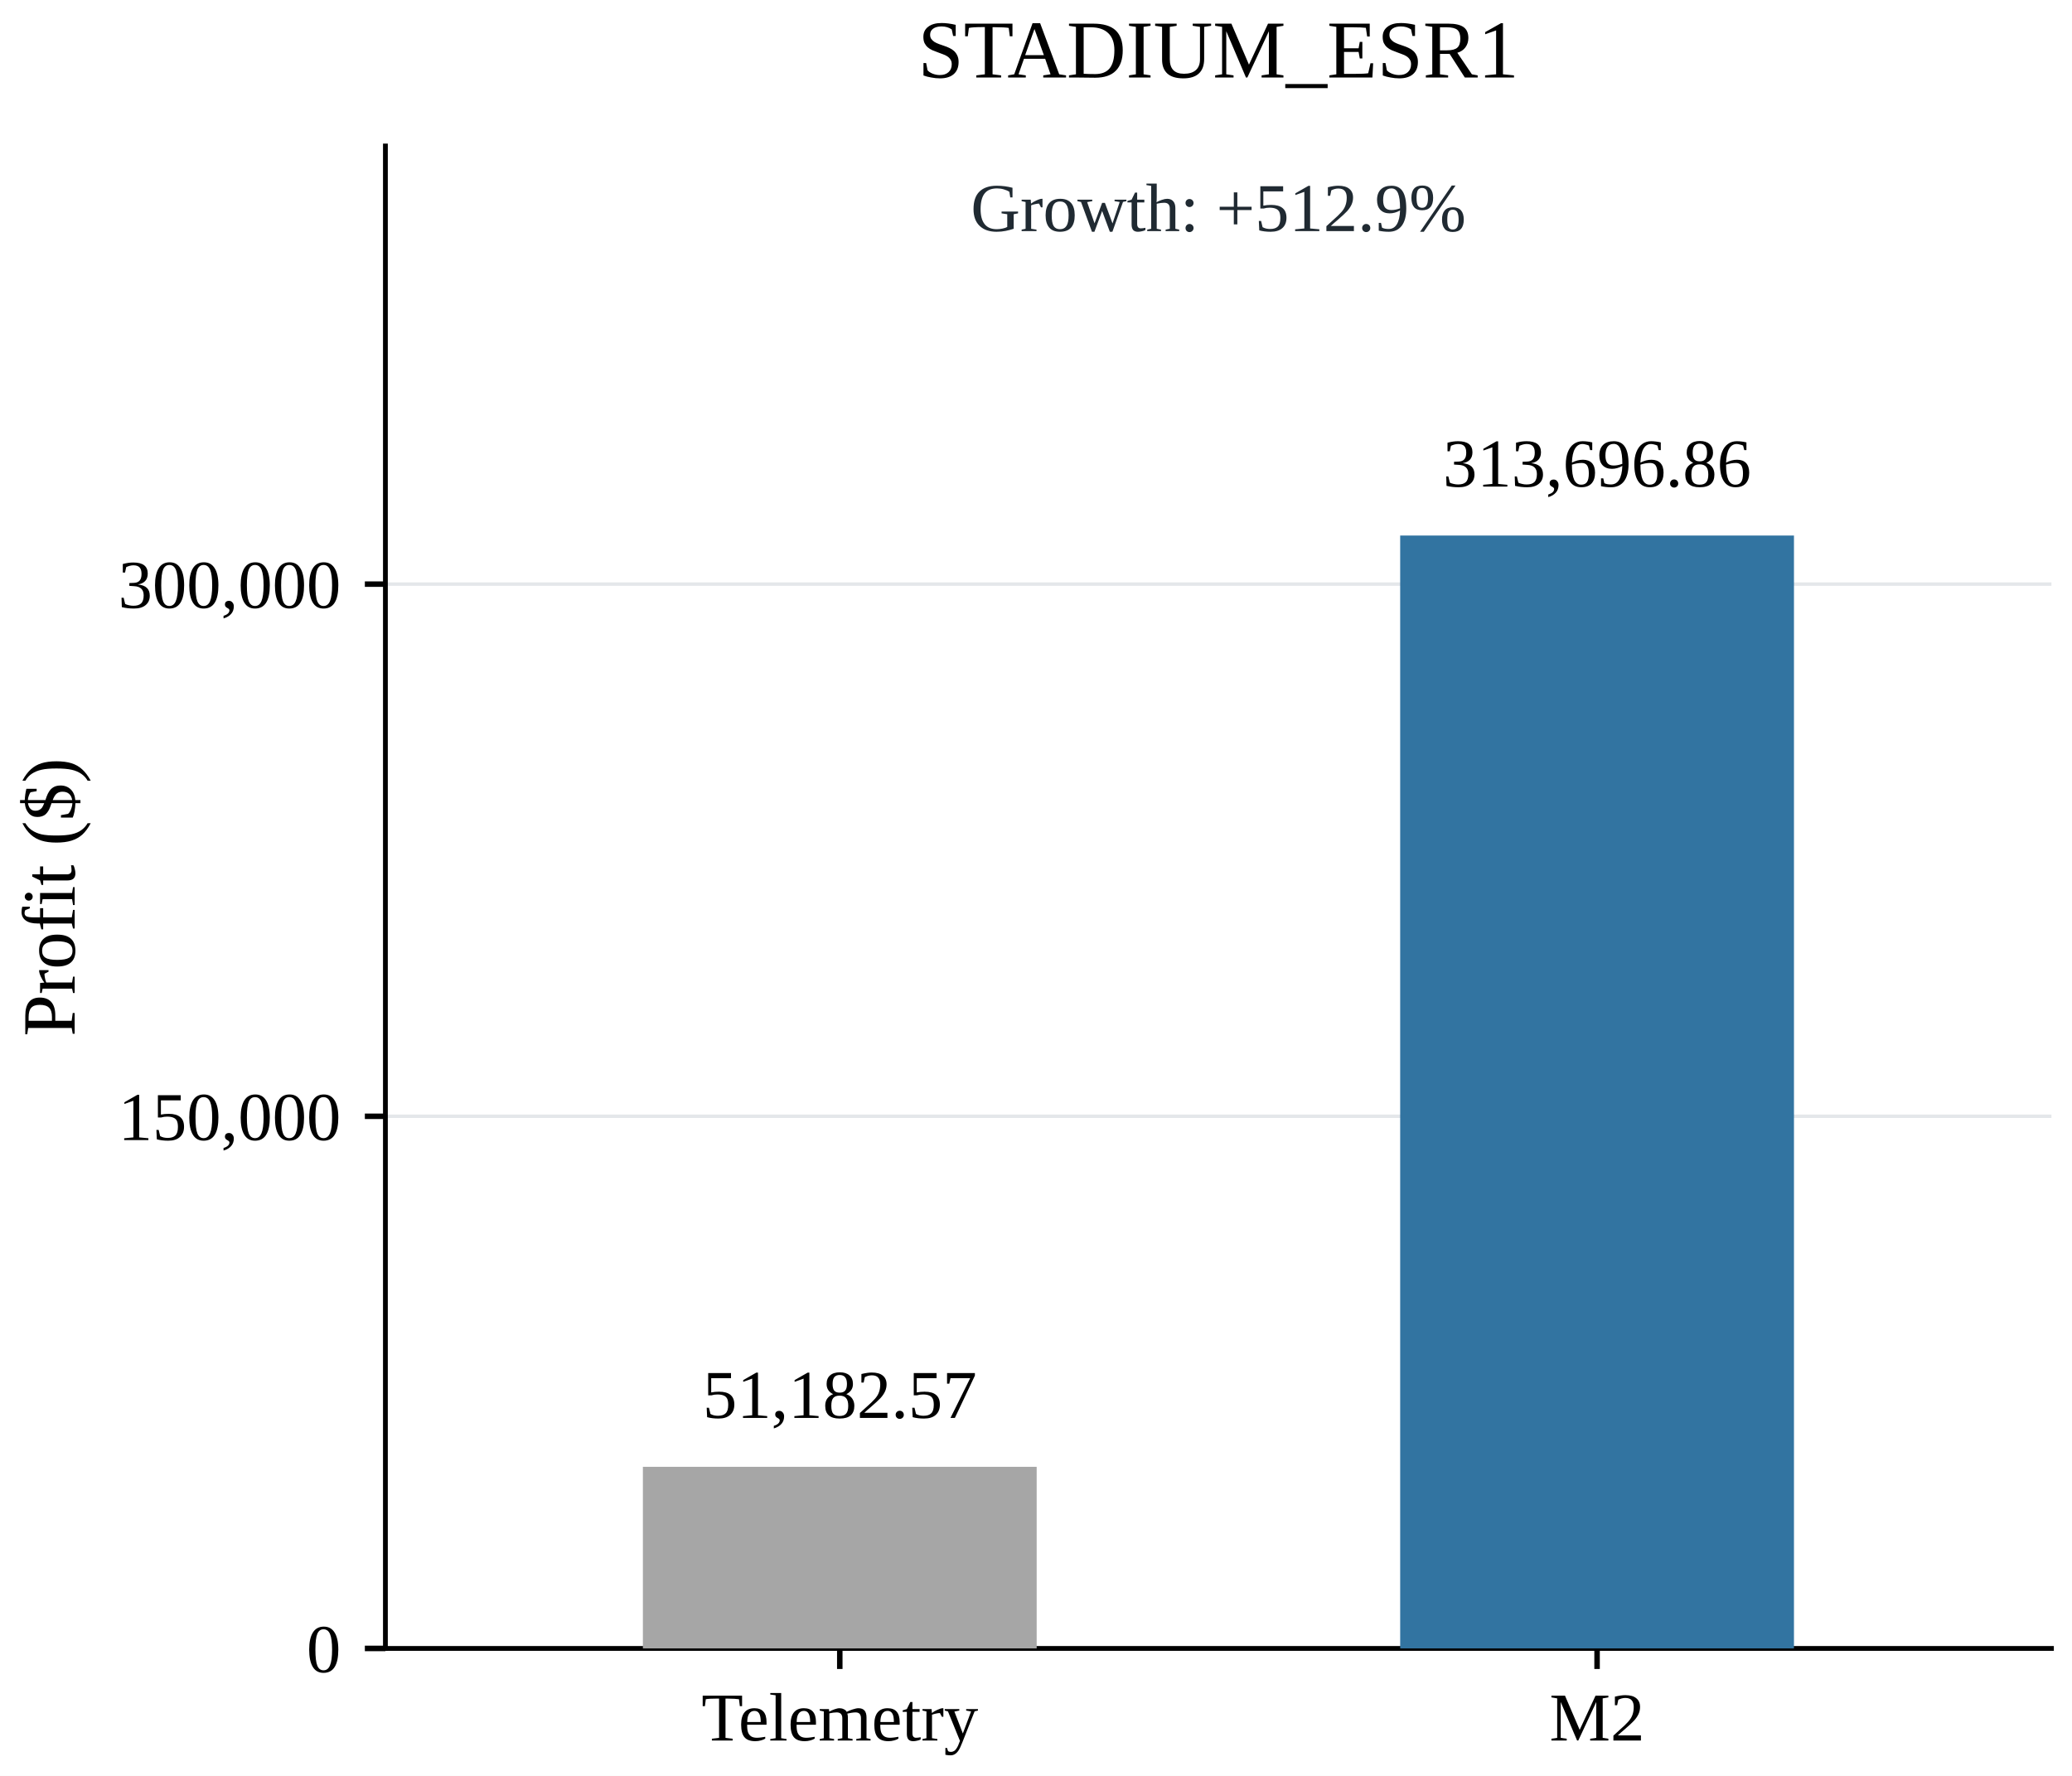
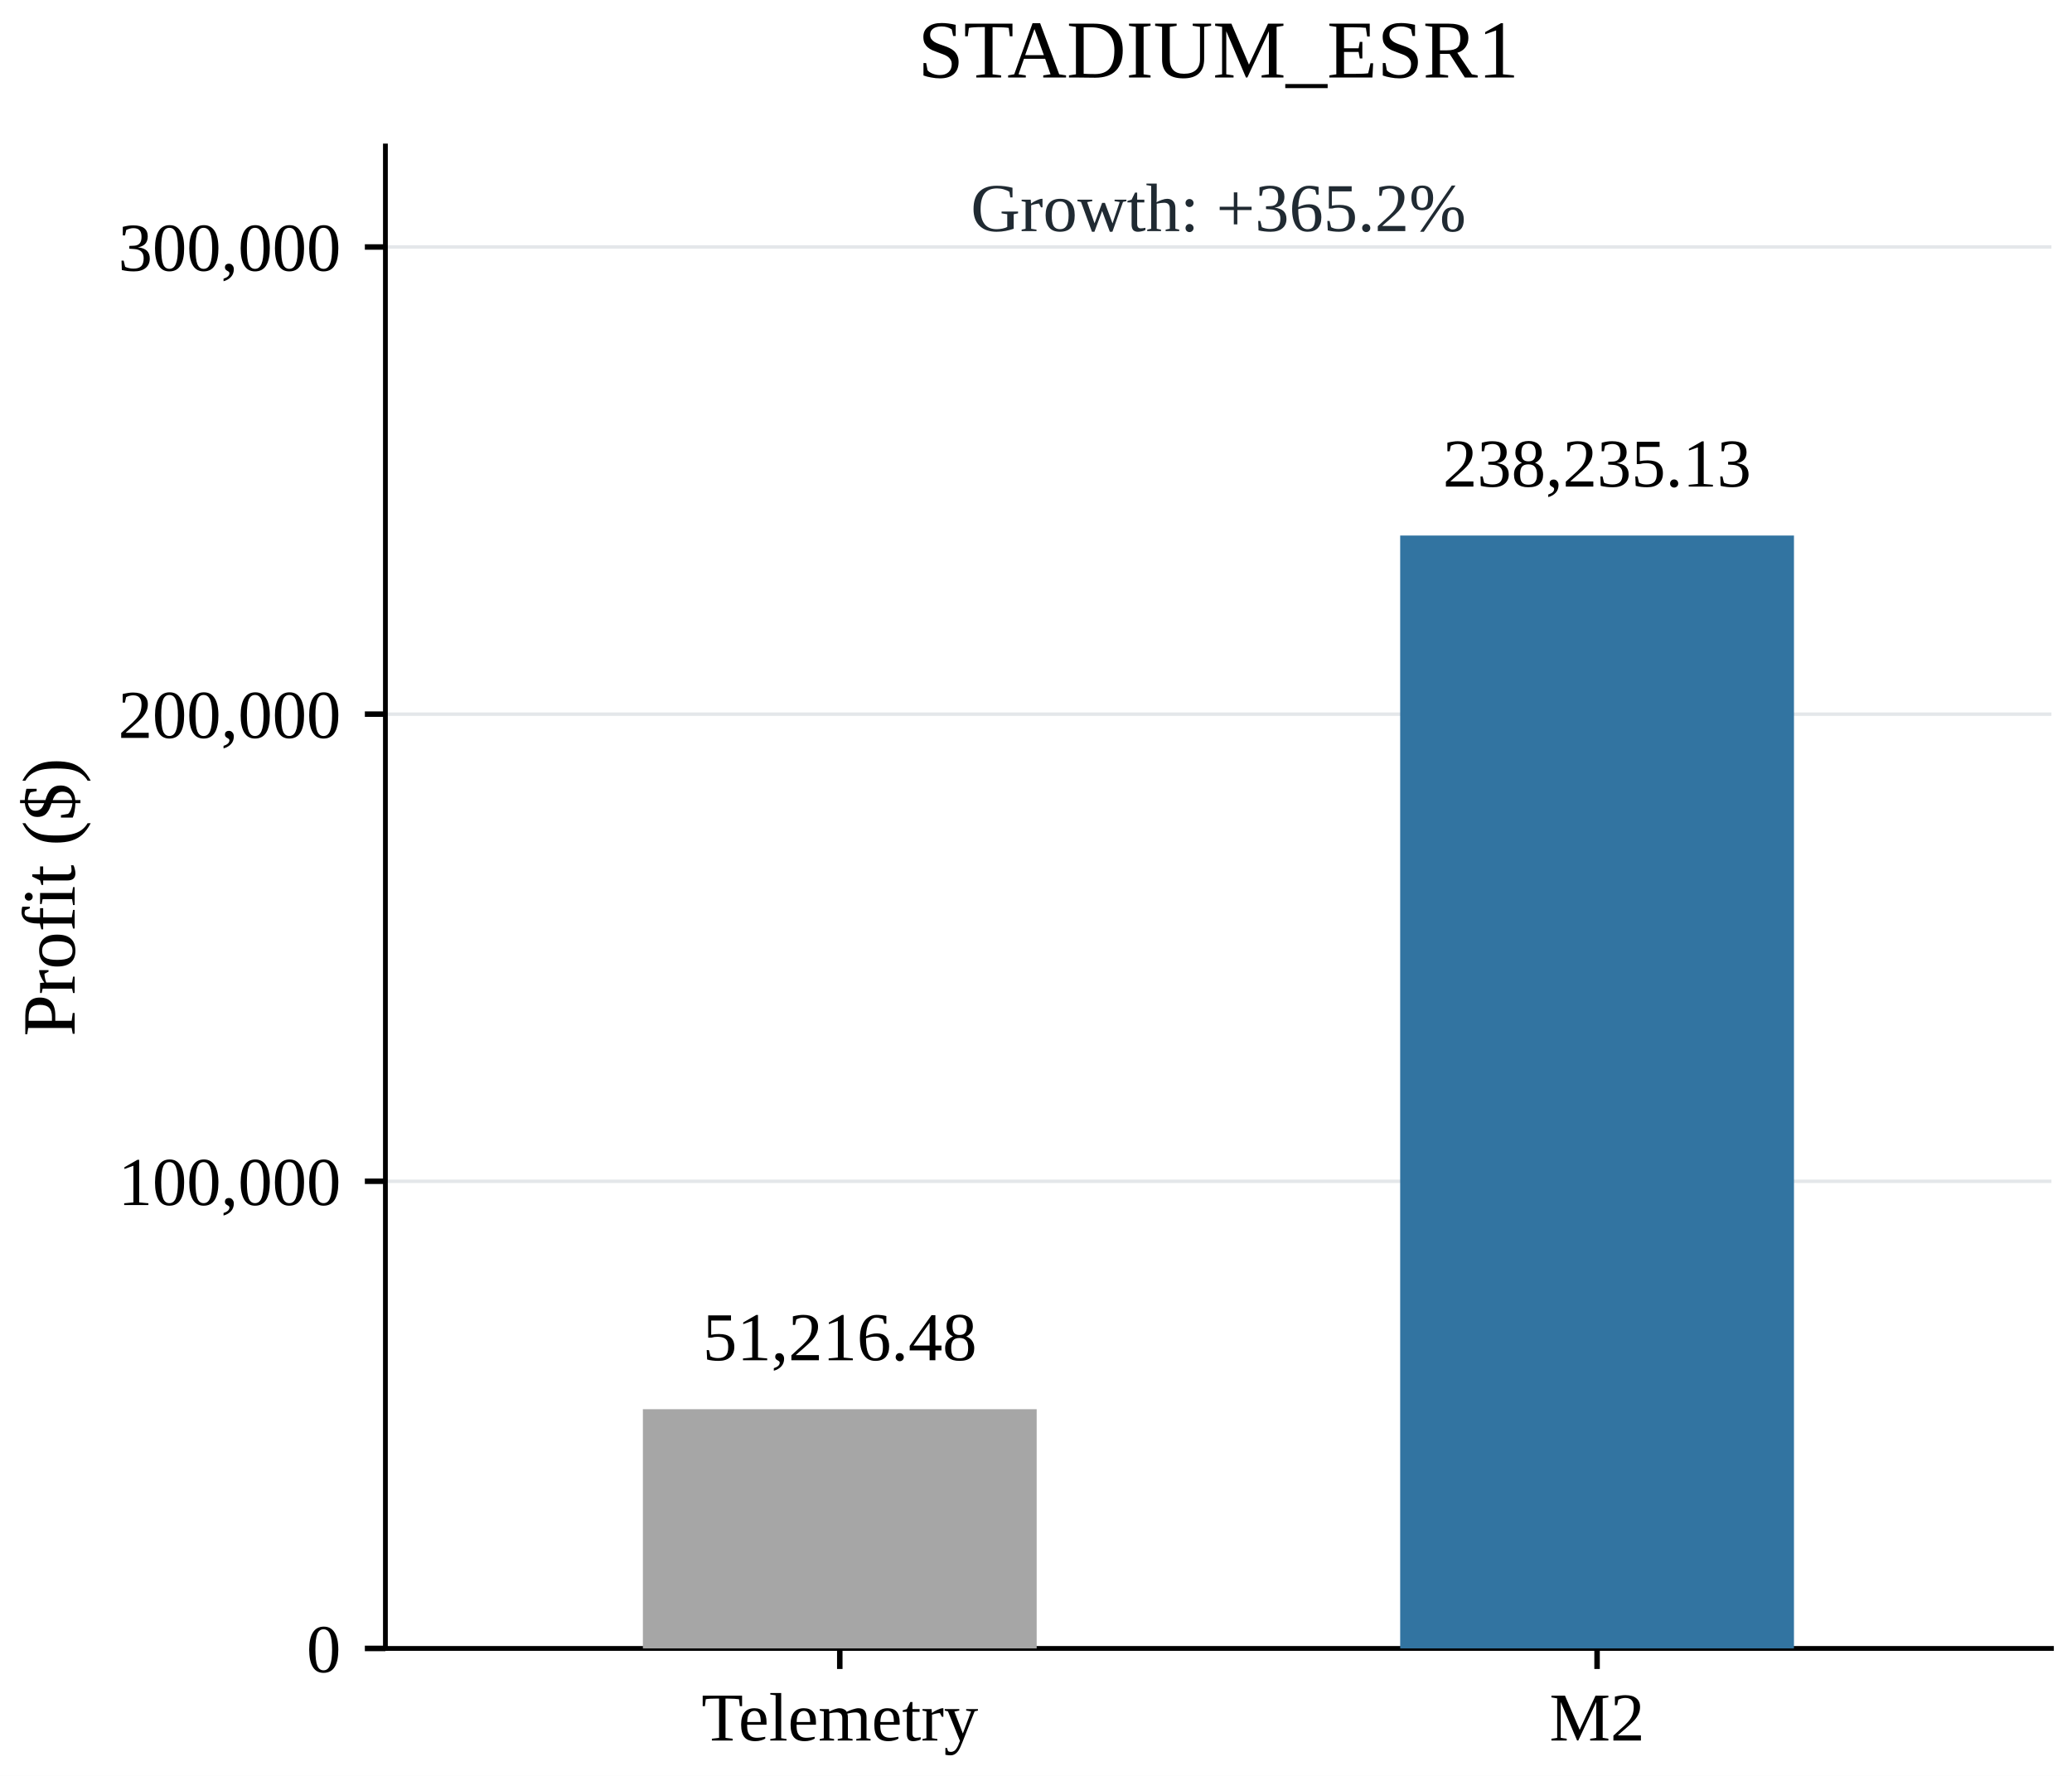
<svg xmlns="http://www.w3.org/2000/svg" xmlns:xlink="http://www.w3.org/1999/xlink" width="302.4pt" height="259.2pt" viewBox="0 0 302.4 259.2" version="1.1">
  <defs>
    <style type="text/css">*{stroke-linejoin: round; stroke-linecap: butt}</style>
  </defs>
  <g id="figure_1">
    <g id="patch_1">
      <path d="M 0 259.2  L 302.4 259.2  L 302.4 0  L 0 0  z " style="fill: #ffffff" />
    </g>
    <g id="axes_1">
      <g id="patch_2">
        <path d="M 56.249 240.598  L 299.4 240.598  L 299.4 21.31  L 56.249 21.31  z " style="fill: #ffffff" />
      </g>
      <g id="matplotlib.axis_1">
        <g id="xtick_1">
          <g id="line2d_1">
            <defs>
-               <path id="m6d4b42d8c0" d="M 0 0  L 0 3  " style="stroke: #000000; stroke-width: 0.8" />
+               <path id="m5e116c9760" d="M 0 0  L 0 3  " style="stroke: #000000; stroke-width: 0.8" />
            </defs>
            <g>
-               <use xlink:href="#m6d4b42d8c0" x="122.563" y="240.598" style="stroke: #000000; stroke-width: 0.8" />
+               <use xlink:href="#m5e116c9760" x="122.563" y="240.598" style="stroke: #000000; stroke-width: 0.8" />
            </g>
          </g>
          <g id="text_1">
            <text style="font: 10px 'Times New Roman'; text-anchor: middle" x="122.563" y="254.042" transform="rotate(-0 122.563 254.0419)">Telemetry</text>
          </g>
        </g>
        <g id="xtick_2">
          <g id="line2d_2">
            <g>
-               <use xlink:href="#m6d4b42d8c0" x="233.086" y="240.598" style="stroke: #000000; stroke-width: 0.8" />
+               <use xlink:href="#m5e116c9760" x="233.086" y="240.598" style="stroke: #000000; stroke-width: 0.8" />
            </g>
          </g>
          <g id="text_2">
            <text style="font: 10px 'Times New Roman'; text-anchor: middle" x="233.086" y="254.042" transform="rotate(-0 233.086 254.0419)">M2</text>
          </g>
        </g>
      </g>
      <g id="matplotlib.axis_2">
        <g id="ytick_1">
          <g id="line2d_3">
-             <path d="M 56.249 240.598  L 299.4 240.598  " clip-path="url(#pf610d6fa15)" style="fill: none; stroke: #e4e7ea; stroke-width: 0.5; stroke-linecap: square" />
+             <path d="M 56.249 240.598  L 299.4 240.598  " clip-path="url(#p393a39b4a3)" style="fill: none; stroke: #e4e7ea; stroke-width: 0.5; stroke-linecap: square" />
          </g>
          <g id="line2d_4">
            <defs>
-               <path id="m965e9ec024" d="M 0 0  L -3 0  " style="stroke: #000000; stroke-width: 0.8" />
+               <path id="mf6e0f67d30" d="M 0 0  L -3 0  " style="stroke: #000000; stroke-width: 0.8" />
            </defs>
            <g>
-               <use xlink:href="#m965e9ec024" x="56.249" y="240.598" style="stroke: #000000; stroke-width: 0.8" />
+               <use xlink:href="#mf6e0f67d30" x="56.249" y="240.598" style="stroke: #000000; stroke-width: 0.8" />
            </g>
          </g>
          <g id="text_3">
            <text style="font: 10px 'Times New Roman'; text-anchor: end" x="49.749" y="244.07" transform="rotate(-0 49.74915 244.0701)">0</text>
          </g>
        </g>
        <g id="ytick_2">
          <g id="line2d_5">
-             <path d="M 56.249 162.927  L 299.4 162.927  " clip-path="url(#pf610d6fa15)" style="fill: none; stroke: #e4e7ea; stroke-width: 0.5; stroke-linecap: square" />
+             <path d="M 56.249 172.415  L 299.4 172.415  " clip-path="url(#p393a39b4a3)" style="fill: none; stroke: #e4e7ea; stroke-width: 0.5; stroke-linecap: square" />
          </g>
          <g id="line2d_6">
            <g>
-               <use xlink:href="#m965e9ec024" x="56.249" y="162.927" style="stroke: #000000; stroke-width: 0.8" />
+               <use xlink:href="#mf6e0f67d30" x="56.249" y="172.415" style="stroke: #000000; stroke-width: 0.8" />
            </g>
          </g>
          <g id="text_4">
-             <text style="font: 10px 'Times New Roman'; text-anchor: end" x="49.749" y="166.399" transform="rotate(-0 49.74915 166.3985)">150,000</text>
+             <text style="font: 10px 'Times New Roman'; text-anchor: end" x="49.749" y="175.887" transform="rotate(-0 49.74915 175.8872)">100,000</text>
          </g>
        </g>
        <g id="ytick_3">
          <g id="line2d_7">
-             <path d="M 56.249 85.255  L 299.4 85.255  " clip-path="url(#pf610d6fa15)" style="fill: none; stroke: #e4e7ea; stroke-width: 0.5; stroke-linecap: square" />
+             <path d="M 56.249 104.232  L 299.4 104.232  " clip-path="url(#p393a39b4a3)" style="fill: none; stroke: #e4e7ea; stroke-width: 0.5; stroke-linecap: square" />
          </g>
          <g id="line2d_8">
            <g>
-               <use xlink:href="#m965e9ec024" x="56.249" y="85.255" style="stroke: #000000; stroke-width: 0.8" />
+               <use xlink:href="#mf6e0f67d30" x="56.249" y="104.232" style="stroke: #000000; stroke-width: 0.8" />
            </g>
          </g>
          <g id="text_5">
-             <text style="font: 10px 'Times New Roman'; text-anchor: end" x="49.749" y="88.727" transform="rotate(-0 49.74915 88.72693)">300,000</text>
+             <text style="font: 10px 'Times New Roman'; text-anchor: end" x="49.749" y="107.704" transform="rotate(-0 49.74915 107.7044)">200,000</text>
          </g>
        </g>
-         <g id="text_6">
+         <g id="ytick_4">
+           <g id="line2d_9">
+             <path d="M 56.249 36.05  L 299.4 36.05  " clip-path="url(#p393a39b4a3)" style="fill: none; stroke: #e4e7ea; stroke-width: 0.5; stroke-linecap: square" />
+           </g>
+           <g id="line2d_10">
+             <g>
+               <use xlink:href="#mf6e0f67d30" x="56.249" y="36.05" style="stroke: #000000; stroke-width: 0.8" />
+             </g>
+           </g>
+           <g id="text_6">
+             <text style="font: 10px 'Times New Roman'; text-anchor: end" x="49.749" y="39.521" transform="rotate(-0 49.74915 39.5215)">300,000</text>
+           </g>
+         </g>
+         <g id="text_7">
          <text style="font: 11px 'Times New Roman'; text-anchor: middle" x="10.896" y="130.954" transform="rotate(-90 10.89618 130.9542)">Profit ($)</text>
        </g>
      </g>
      <g id="patch_3">
        <path d="M 56.249 240.598  L 56.249 21.31  " style="fill: none; stroke: #000000; stroke-width: 0.7; stroke-linejoin: miter; stroke-linecap: square" />
      </g>
      <g id="patch_4">
        <path d="M 56.249 240.598  L 299.4 240.598  " style="fill: none; stroke: #000000; stroke-width: 0.7; stroke-linejoin: miter; stroke-linecap: square" />
      </g>
      <g id="patch_5">
-         <path d="M 93.827 240.598  L 151.299 240.598  L 151.299 214.095  L 93.827 214.095  z " clip-path="url(#pf610d6fa15)" style="fill: #a6a6a6" />
+         <path d="M 93.827 240.598  L 151.299 240.598  L 151.299 205.677  L 93.827 205.677  z " clip-path="url(#p393a39b4a3)" style="fill: #a6a6a6" />
      </g>
      <g id="patch_6">
-         <path d="M 204.35 240.598  L 261.822 240.598  L 261.822 78.163  L 204.35 78.163  z " clip-path="url(#pf610d6fa15)" style="fill: #3274a1" />
-       </g>
-       <g id="text_7">
-         <text style="font: 10px 'Times New Roman'; text-anchor: middle" x="122.563" y="206.956" transform="rotate(-0 122.563 206.9563)">51,182.57</text>
+         <path d="M 204.35 240.598  L 261.822 240.598  L 261.822 78.163  L 204.35 78.163  z " clip-path="url(#p393a39b4a3)" style="fill: #3274a1" />
      </g>
      <g id="text_8">
-         <text style="font: 10px 'Times New Roman'; text-anchor: middle" x="233.086" y="71.024" transform="rotate(-0 233.086 71.02361)">313,696.86</text>
+         <text style="font: 10px 'Times New Roman'; text-anchor: middle" x="122.563" y="198.538" transform="rotate(-0 122.563 198.5383)">51,216.48</text>
      </g>
      <g id="text_9">
-         <text style="fill: #202a32; font: 10px 'Times New Roman'; text-anchor: middle" x="177.824" y="33.736" transform="rotate(-0 177.8245 33.73619)">Growth: +512.9%</text>
+         <text style="font: 10px 'Times New Roman'; text-anchor: middle" x="233.086" y="71.024" transform="rotate(-0 233.086 71.02361)">238,235.13</text>
      </g>
      <g id="text_10">
+         <text style="fill: #202a32; font: 10px 'Times New Roman'; text-anchor: middle" x="177.824" y="33.736" transform="rotate(-0 177.8245 33.73619)">Growth: +365.2%</text>
+       </g>
+       <g id="text_11">
        <text style="font: 12px 'Times New Roman'; text-anchor: middle" x="177.824" y="11.31" transform="rotate(-0 177.8245 11.31024)">STADIUM_ESR1</text>
      </g>
    </g>
  </g>
  <defs>
-     <clipPath id="pf610d6fa15">
+     <clipPath id="p393a39b4a3">
      <rect x="56.249" y="21.31" width="243.151" height="219.288" />
    </clipPath>
  </defs>
</svg>
